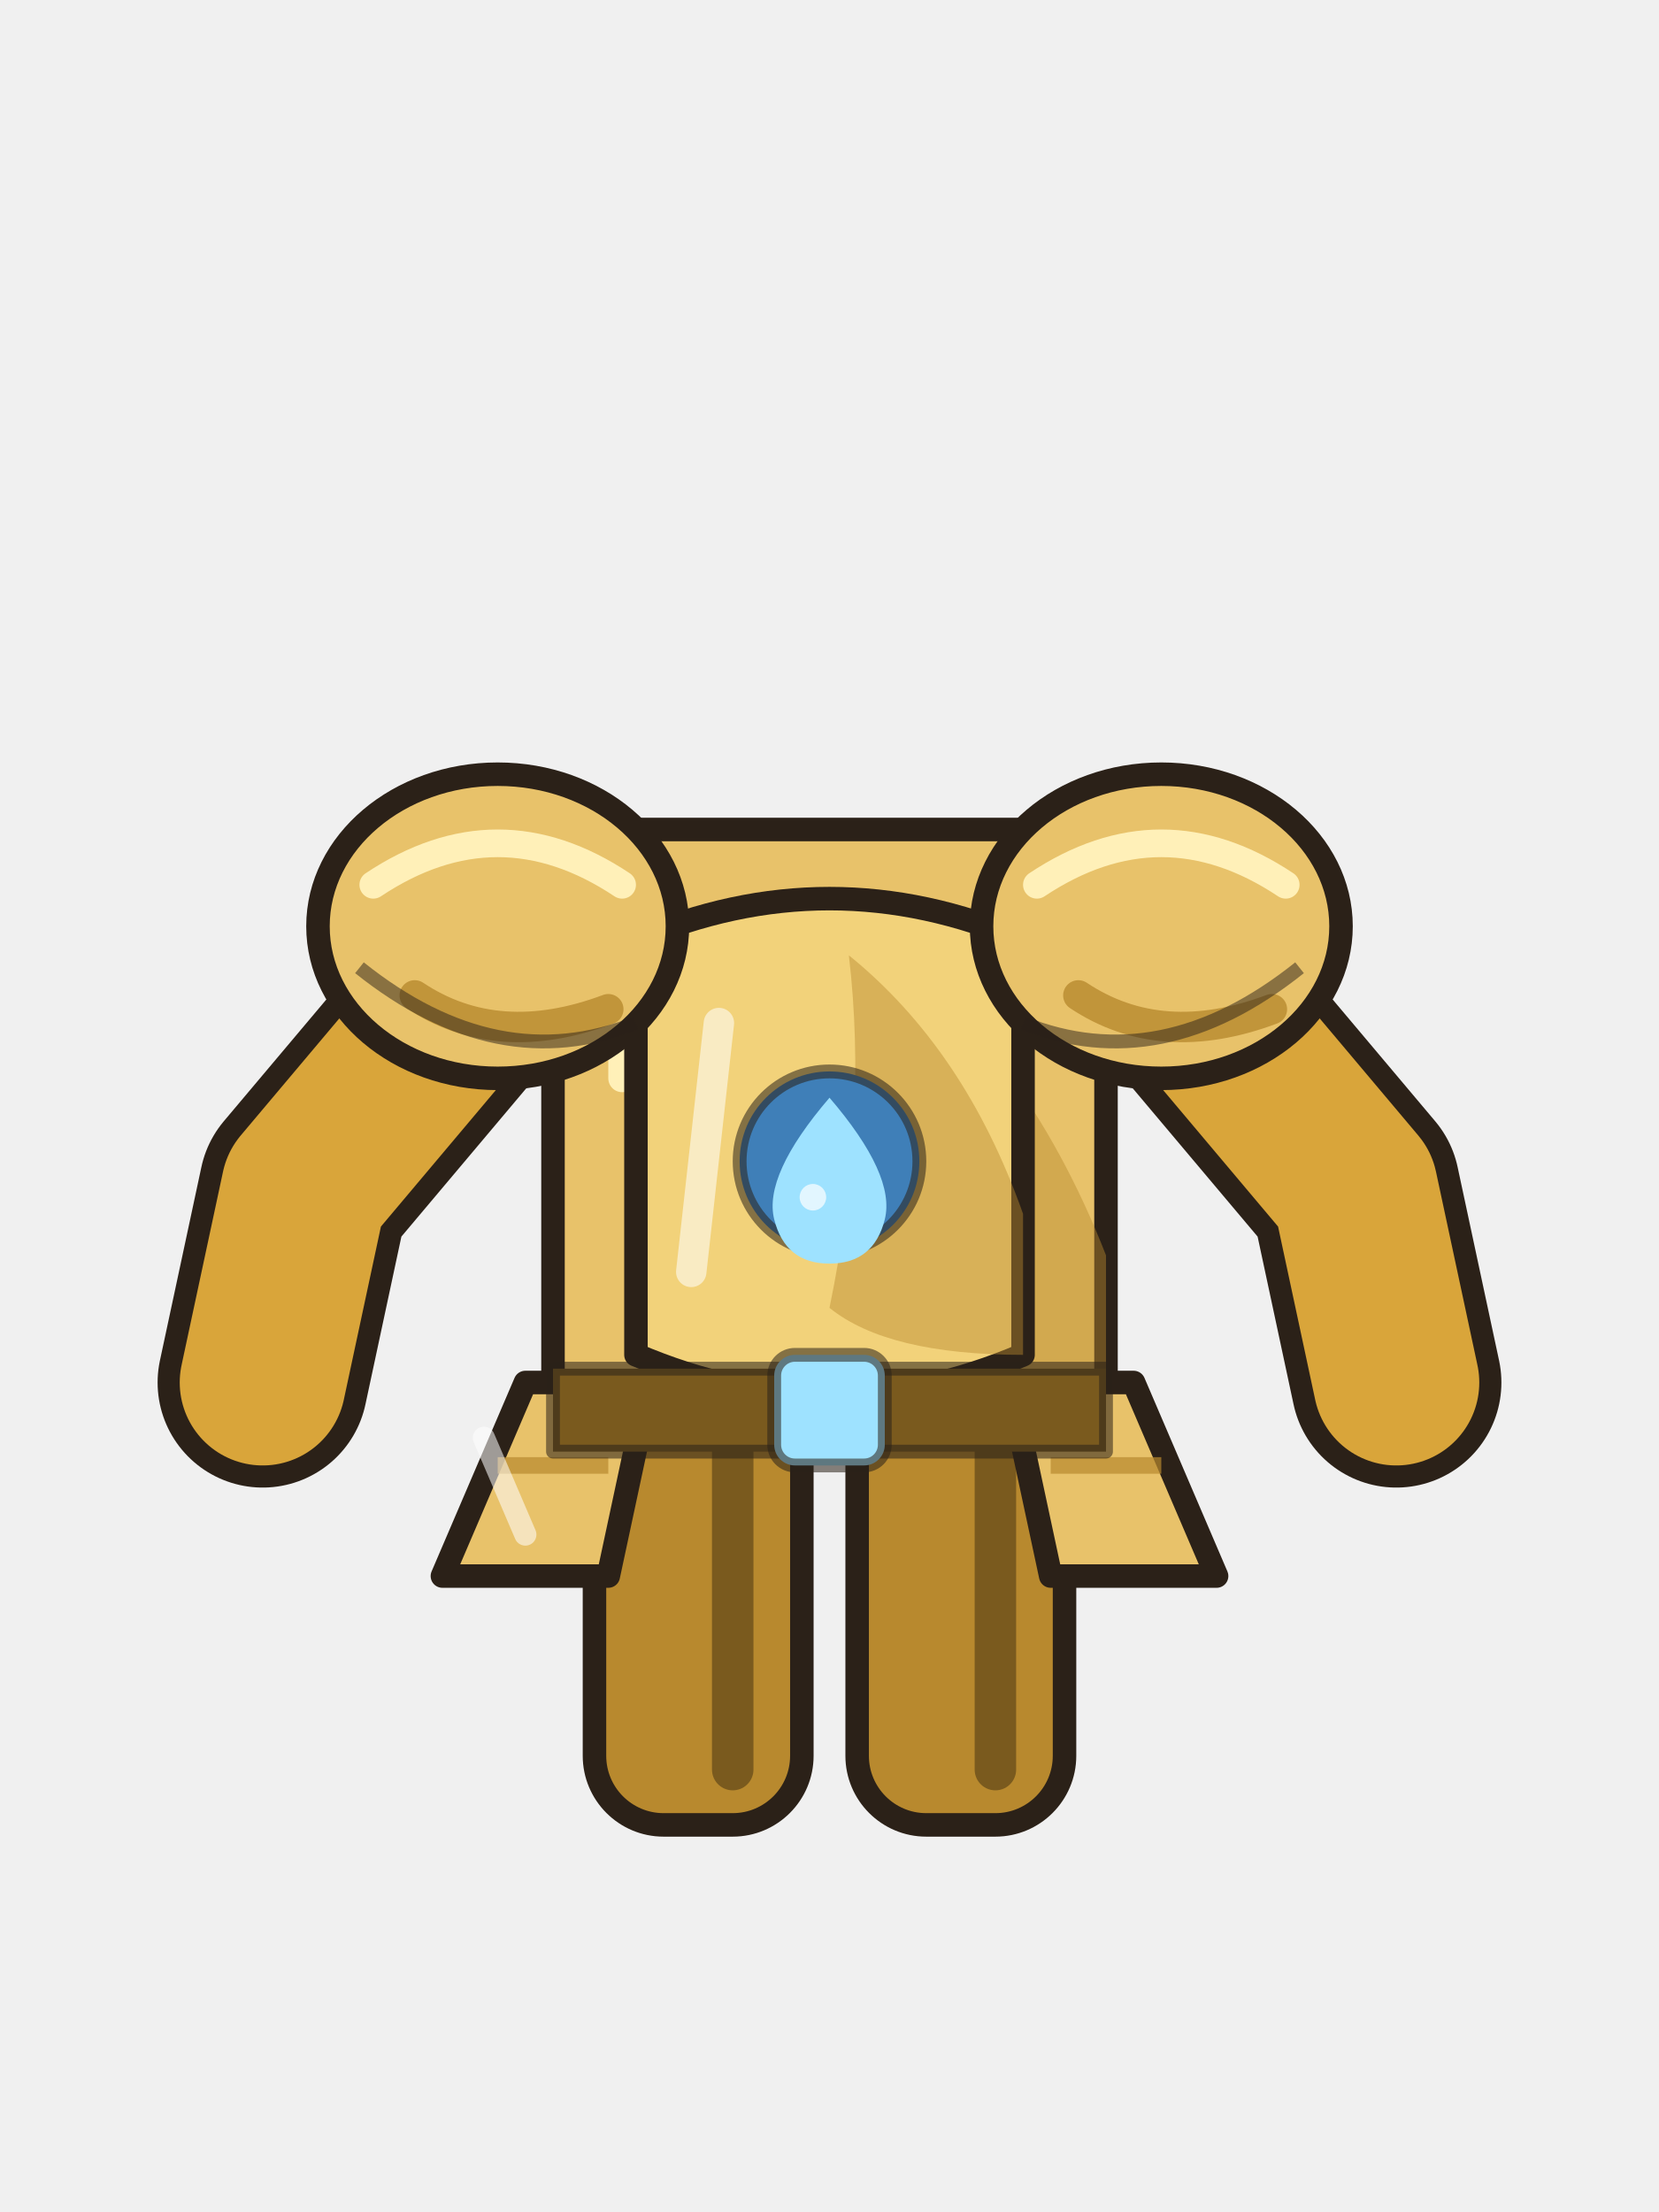
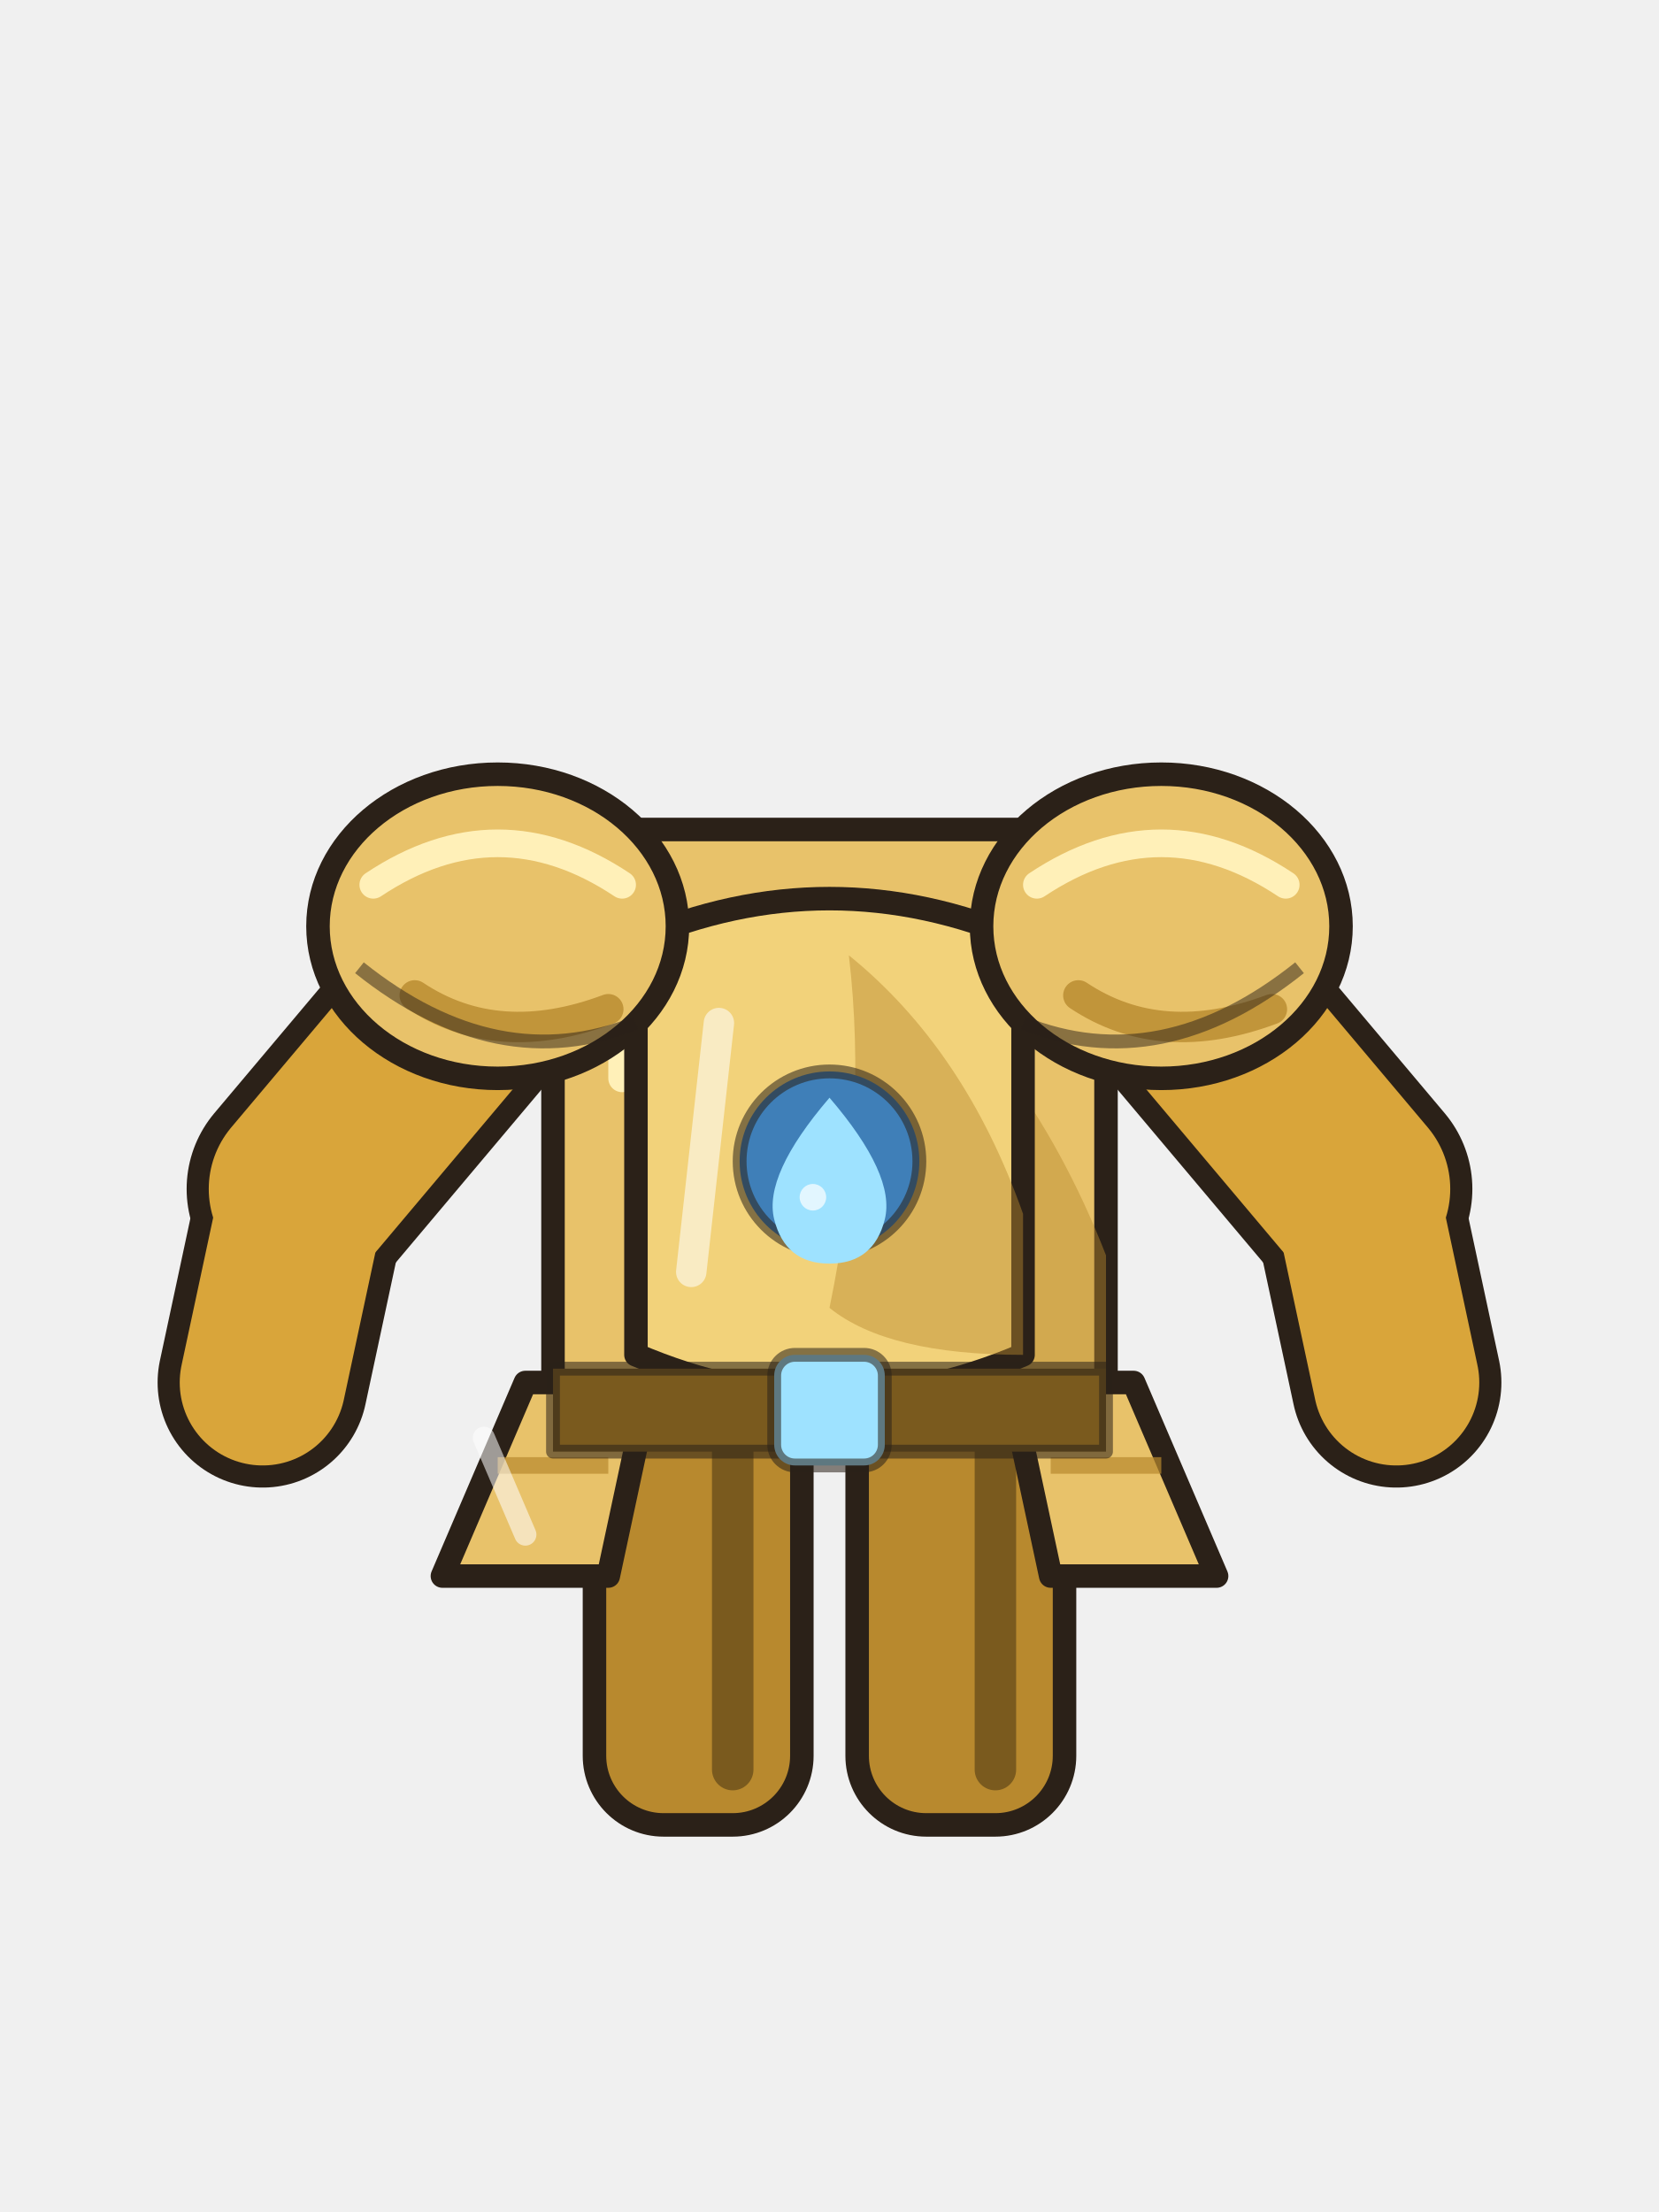
<svg xmlns="http://www.w3.org/2000/svg" width="120" height="160" viewBox="0 0 120 160">
  <rect x="43" y="100" width="15" height="32" rx="5" fill="#b8892e" stroke="#2b2118" stroke-width="1.7" stroke-linejoin="round" stroke-linecap="round" />
  <rect x="62" y="100" width="15" height="32" rx="5" fill="#b8892e" stroke="#2b2118" stroke-width="1.7" stroke-linejoin="round" stroke-linecap="round" />
  <path d="M53,104 v24 M72,104 v24" stroke="#7a5a1e" stroke-width="3" stroke-linecap="round" />
  <path d="M40,64 q0,-4 4,-4 h32 q4,0 4,4 v36 q0,4 -4,4 h-32 q-4,0 -4,-4z" fill="#e8c26a" stroke="#2b2118" stroke-width="1.7" stroke-linejoin="round" stroke-linecap="round" />
  <path d="M38,67 L22,86 L19,100" fill="none" stroke="#2b2118" stroke-width="15.2" stroke-linecap="round" stroke-linejoin="round" />
+   <path d="M38,67 L22,86" fill="none" stroke="#2b2118" stroke-width="17" stroke-linecap="round" stroke-linejoin="round" />
  <path d="M82,67 L98,86 L101,100" fill="none" stroke="#2b2118" stroke-width="15.2" stroke-linecap="round" stroke-linejoin="round" />
+   <path d="M82,67 L98,86" fill="none" stroke="#2b2118" stroke-width="17" stroke-linecap="round" stroke-linejoin="round" />
  <path d="M38,67 L22,86 L19,100" fill="none" stroke="#d9a53a" stroke-width="12" stroke-linecap="round" stroke-linejoin="round" />
+   <path d="M38,67 L22,86" fill="none" stroke="#d9a53a" stroke-width="13.8" stroke-linecap="round" stroke-linejoin="round" />
  <path d="M82,67 L98,86 L101,100" fill="none" stroke="#d9a53a" stroke-width="12" stroke-linecap="round" stroke-linejoin="round" />
+   <path d="M82,67 L98,86" fill="none" stroke="#d9a53a" stroke-width="13.8" stroke-linecap="round" stroke-linejoin="round" />
  <path d="M62,66.6 q12,8.8 18,24.2 v13.2 q-14,0 -20,-4.4 q4,-17.6 2,-33z" fill="#b8892e" opacity=".45" />
  <path d="M45,68 v10" stroke="#fff0b8" stroke-width="2" stroke-linecap="round" />
  <path d="M50,88 q3,5 0,11" fill="none" stroke="#b8892e" stroke-width="1.2" stroke-linecap="round" opacity=".7" />
  <path d="M56,88 q3,5 0,11" fill="none" stroke="#b8892e" stroke-width="1.2" stroke-linecap="round" opacity=".7" />
  <path d="M46,68 q14,-6 28,0 v30 q-14,6 -28,0z" fill="#f2d27a" stroke="#2b2118" stroke-width="1.7" stroke-linejoin="round" stroke-linecap="round" />
  <path d="M61.4,69.1 q8.4,6.8 12.6,18.7 v10.2 q-9.8,0 -14,-3.4 q2.8,-13.6 1.4,-25.5z" fill="#b8892e" opacity=".45" />
  <path d="M50,92 L52,74" stroke="#fff" stroke-width="2.2" stroke-linecap="round" opacity=".55" />
  <ellipse cx="36" cy="67" rx="13" ry="11" fill="#e8c26a" stroke="#2b2118" stroke-width="1.7" stroke-linejoin="round" stroke-linecap="round" />
  <ellipse cx="84" cy="67" rx="13" ry="11" fill="#e8c26a" stroke="#2b2118" stroke-width="1.7" stroke-linejoin="round" stroke-linecap="round" />
  <path d="M27,64 q9,-6 18,0 M75,64 q9,-6 18,0" fill="none" stroke="#fff0b8" stroke-width="2" stroke-linecap="round" />
  <path d="M30,72 q6,4 14,1 M78,72 q6,4 14,1" fill="none" stroke="#b8892e" stroke-width="2.2" stroke-linecap="round" opacity=".8" />
  <path d="M26,70 q10,8 20,4 M74,74 q10,4 20,-4" fill="none" stroke="#2b2118" stroke-width="1" stroke-opacity=".5" />
  <path d="M38,100 l-6,14 h12 l3,-14z M82,100 l6,14 h-12 l-3,-14z" fill="#e8c26a" stroke="#2b2118" stroke-width="1.7" stroke-linejoin="round" stroke-linecap="round" />
  <path d="M36,106 h8 M76,106 h8" stroke="#b8892e" stroke-width="1.2" opacity=".7" />
  <path d="M35,104 L38,111" stroke="#fff" stroke-width="1.6" stroke-linecap="round" opacity=".55" />
  <path d="M40,99 h40 v6 h-40z" fill="#7a5a1e" stroke="#2b2118" stroke-width="1" stroke-opacity=".55" stroke-linejoin="round" stroke-linecap="round" />
  <rect x="56" y="98" width="8" height="8" rx="1.5" fill="#9ee2ff" stroke="#2b2118" stroke-width="1" stroke-opacity=".55" stroke-linejoin="round" stroke-linecap="round" />
  <circle cx="60" cy="84" r="6.5" fill="#3f7fb8" stroke="#2b2118" stroke-width="1" stroke-opacity=".55" stroke-linejoin="round" stroke-linecap="round" />
  <g transform="translate(60,85) scale(0.8)">
    <path d="M0,-7 q6,7 5,11 q-1,4 -5,4 q-4,0 -5,-4 q-1,-4 5,-11z" fill="#9ee2ff" />
    <circle cx="-1.5" cy="2" r="1.2" fill="#fff" opacity=".7" />
  </g>
</svg>
